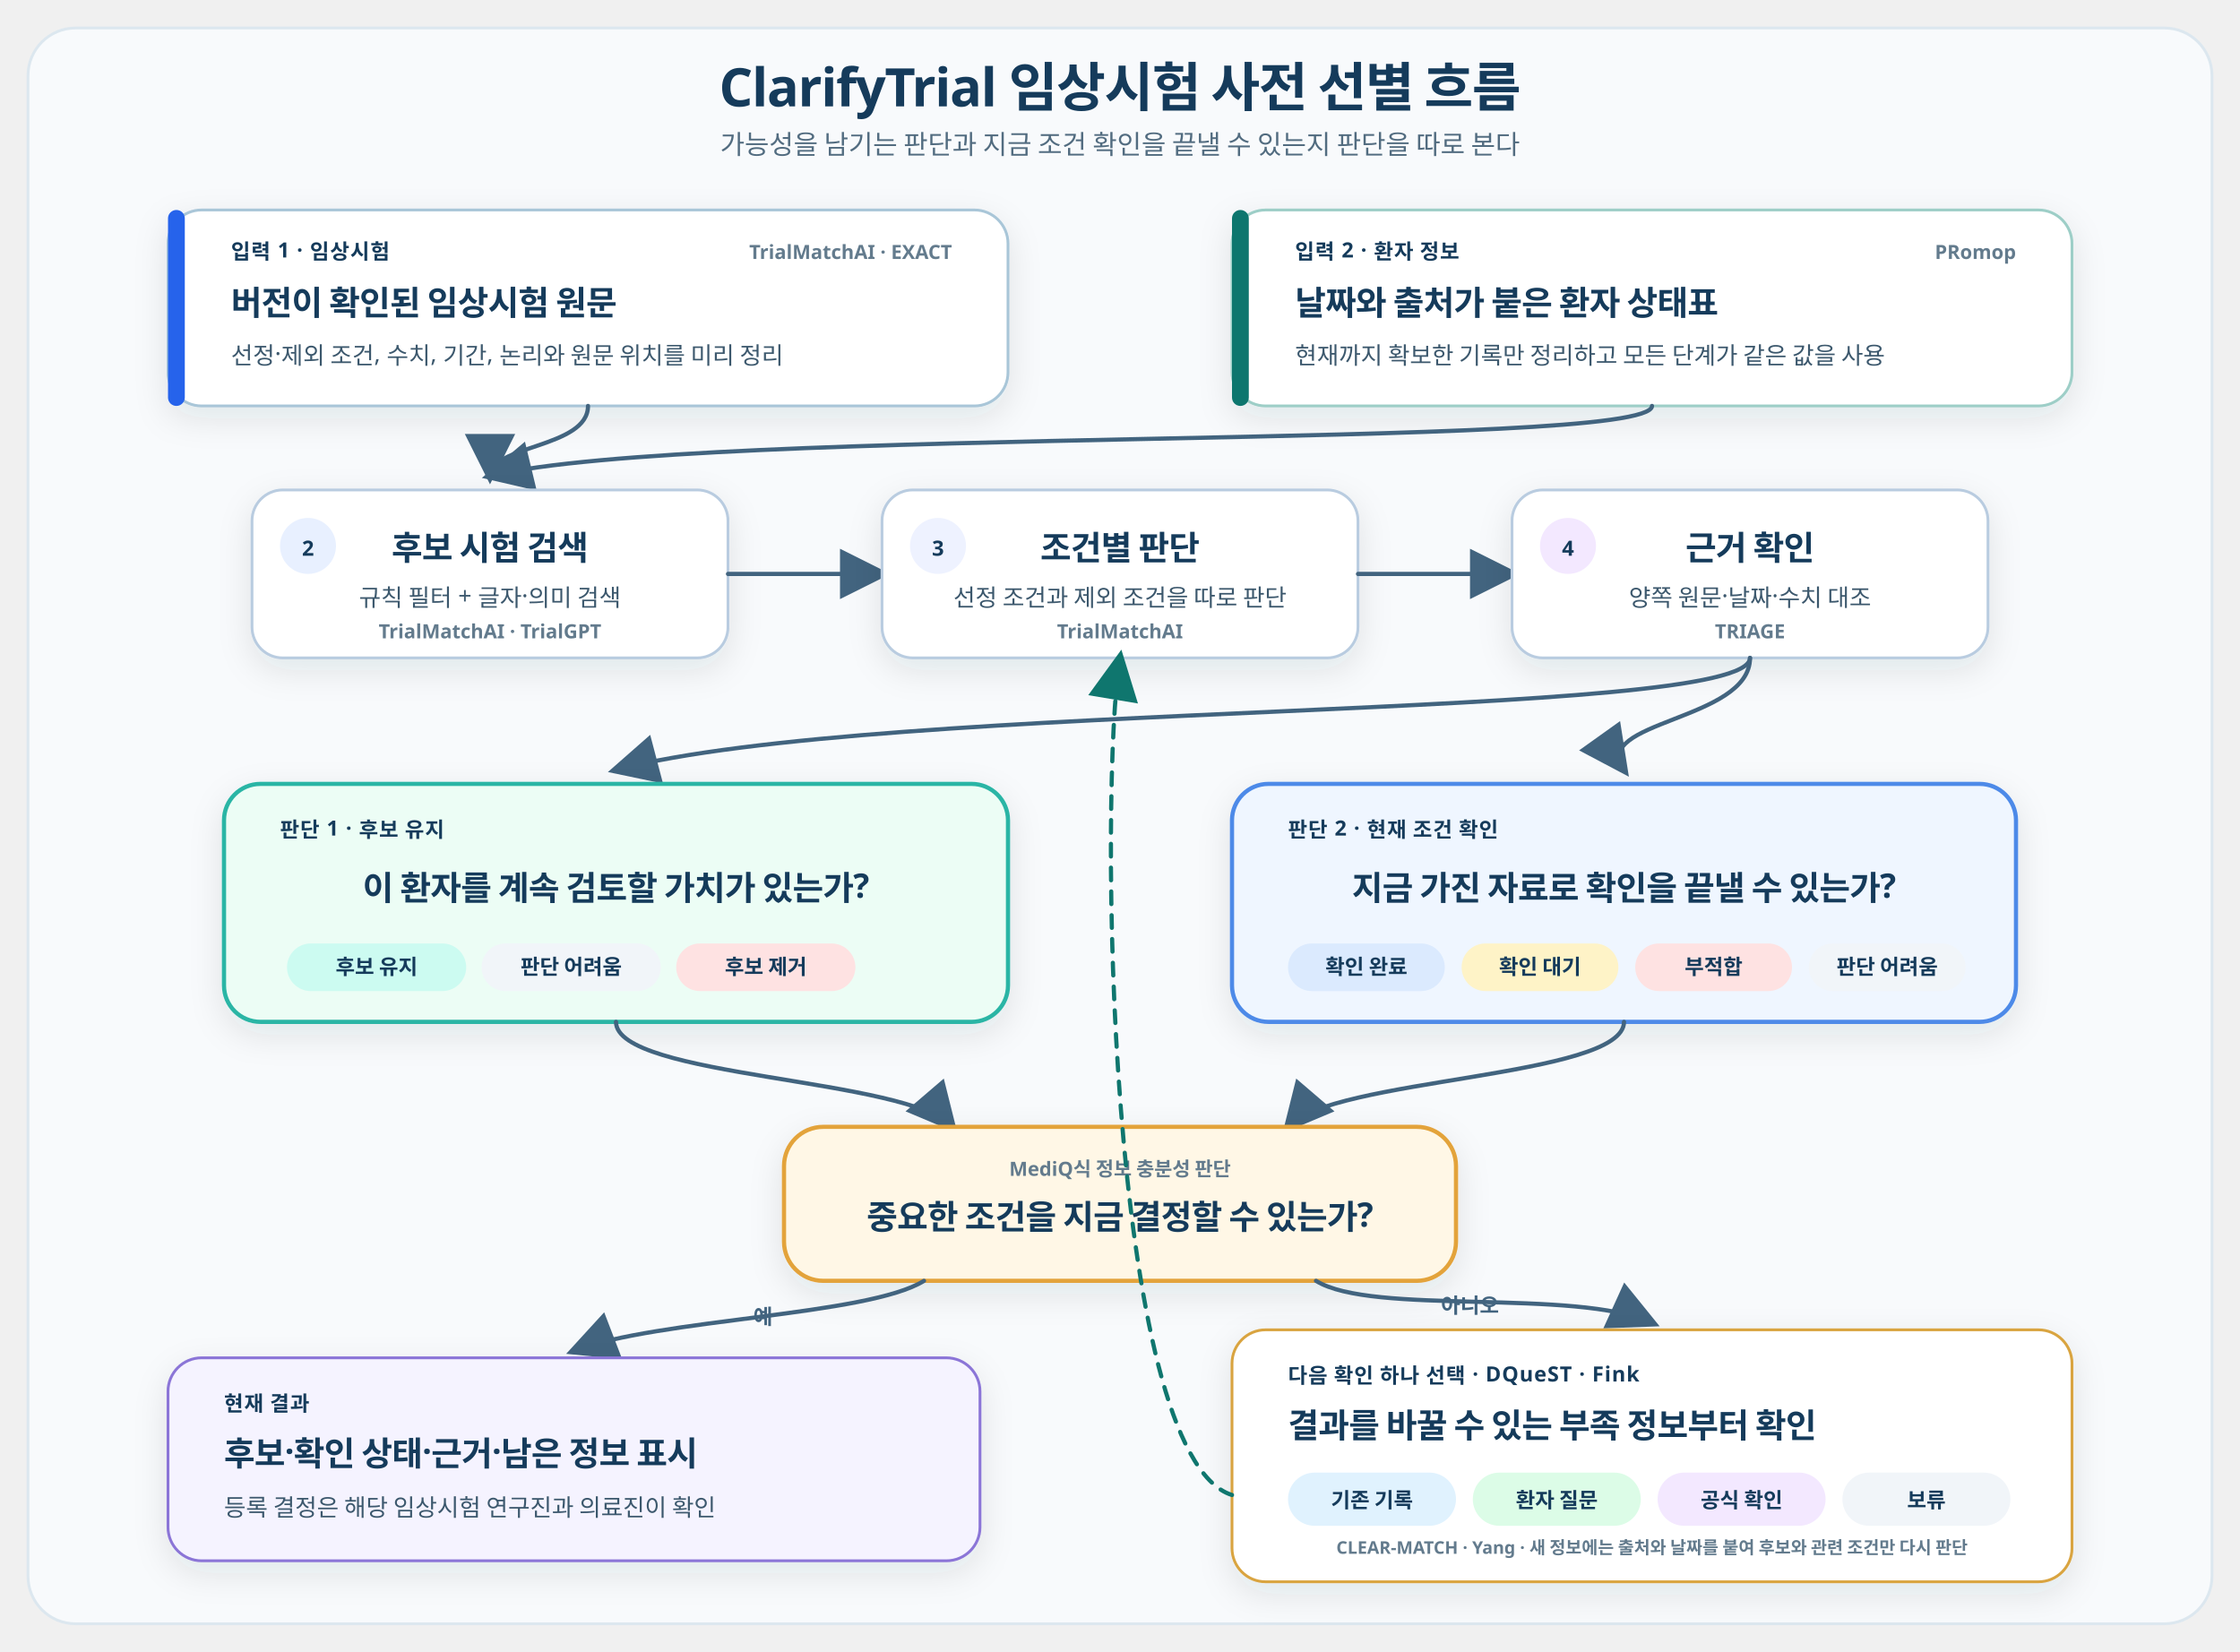
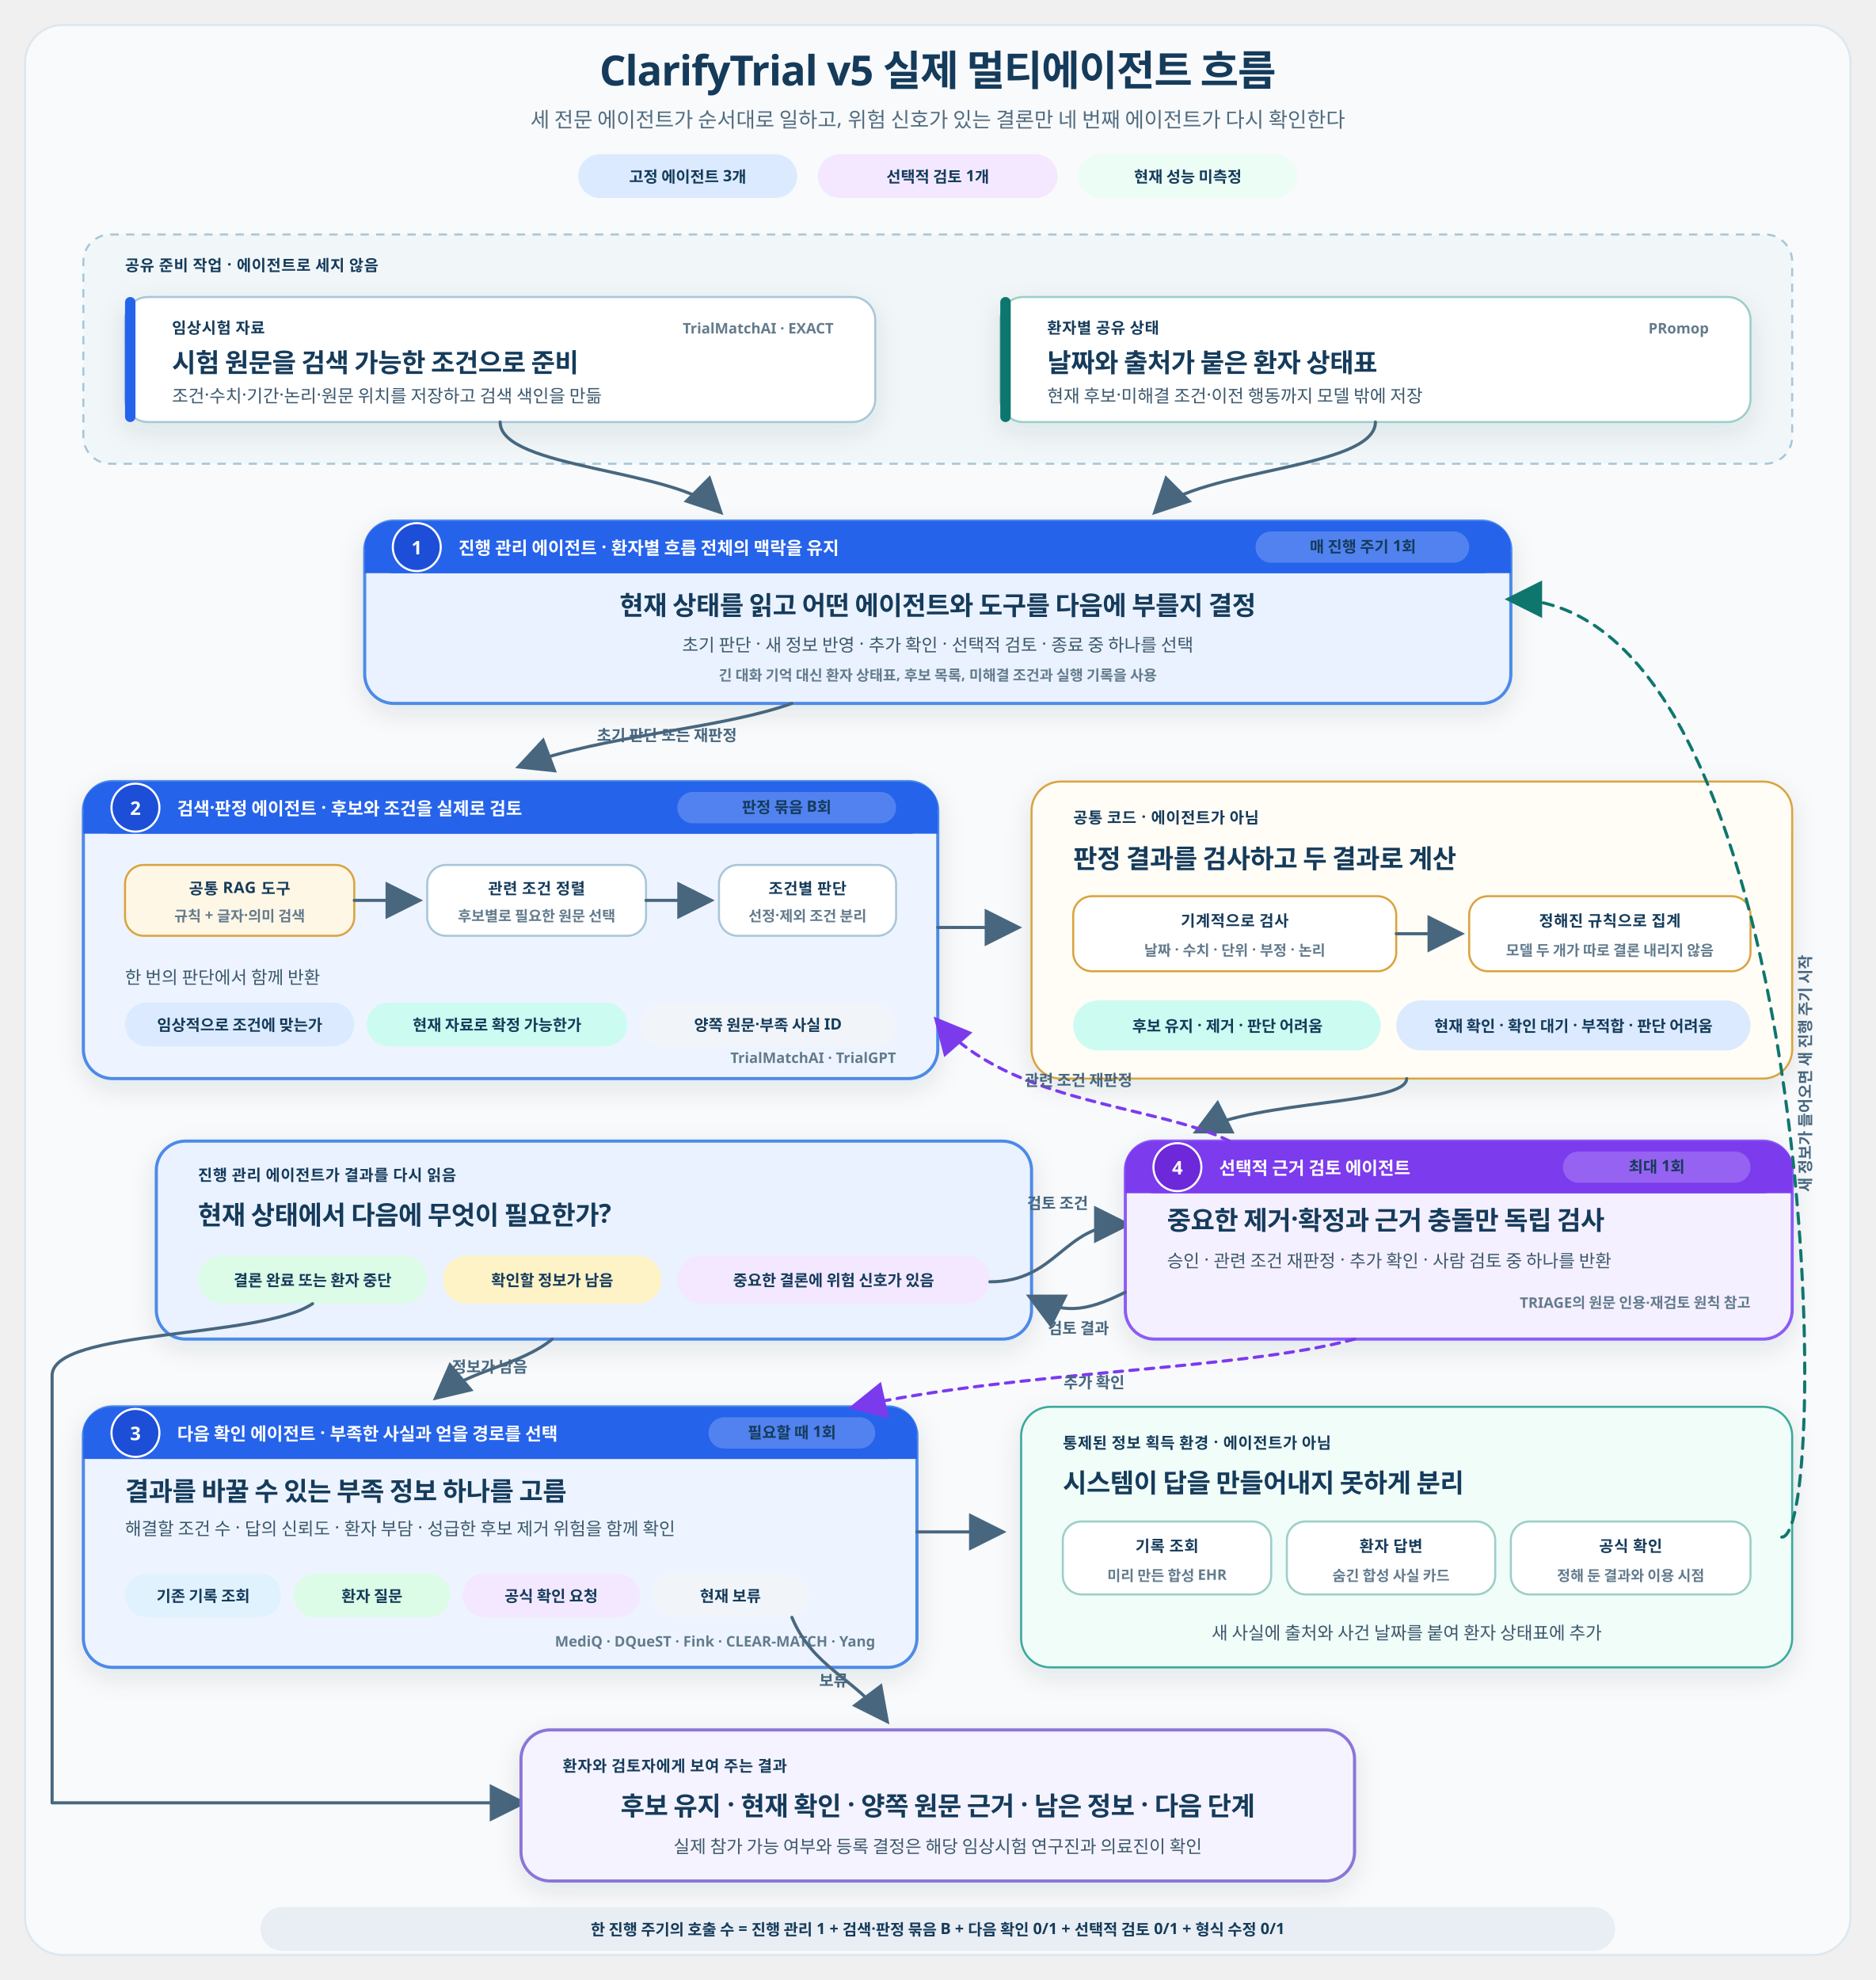
- <svg xmlns="http://www.w3.org/2000/svg" width="1600" height="1180" viewBox="0 0 1600 1180" role="img" aria-labelledby="title desc">
+ <svg xmlns="http://www.w3.org/2000/svg" width="1800" height="1900" viewBox="0 0 1800 1900" role="img" aria-labelledby="title desc">
  <defs>
    <filter id="shadow" x="-20%" y="-20%" width="140%" height="160%">
      <feDropShadow dx="0" dy="8" stdDeviation="12" flood-color="#0F2942" flood-opacity="0.10" />
    </filter>
    <marker id="arrow" markerWidth="12" markerHeight="12" refX="10" refY="6" orient="auto" markerUnits="strokeWidth">
-       <path d="M0,0 L12,6 L0,12 Z" fill="#42647F" />
+       <path d="M0,0 L12,6 L0,12 Z" fill="#48677F" />
    </marker>
    <marker id="arrow-teal" markerWidth="12" markerHeight="12" refX="10" refY="6" orient="auto" markerUnits="strokeWidth">
      <path d="M0,0 L12,6 L0,12 Z" fill="#0F766E" />
    </marker>
+     <marker id="arrow-purple" markerWidth="12" markerHeight="12" refX="10" refY="6" orient="auto" markerUnits="strokeWidth">
+       <path d="M0,0 L12,6 L0,12 Z" fill="#7C3AED" />
+     </marker>
    <style>
      text { font-family: Pretendard, "Noto Sans KR", "Malgun Gothic", "Segoe UI", sans-serif; fill: #153B5B; }
-       .title { font-size: 38px; font-weight: 700; letter-spacing: -0.8px; }
-       .subtitle { font-size: 19px; font-weight: 500; fill: #526C80; }
-       .step { font-size: 15px; font-weight: 700; letter-spacing: 0.6px; }
-       .heading { font-size: 24px; font-weight: 700; letter-spacing: -0.4px; }
+       .title { font-size: 40px; font-weight: 700; letter-spacing: -0.8px; }
+       .subtitle { font-size: 20px; font-weight: 500; fill: #526C80; }
+       .eyebrow { font-size: 15px; font-weight: 700; letter-spacing: 0.5px; }
+       .heading { font-size: 25px; font-weight: 700; letter-spacing: -0.3px; }
      .body { font-size: 17px; font-weight: 500; fill: #3C586D; }
-       .source { font-size: 14px; font-weight: 700; fill: #637B8D; }
-       .status { font-size: 15px; font-weight: 700; }
-       .route { font-size: 15px; font-weight: 700; }
-       .edge-label { font-size: 15px; font-weight: 700; fill: #42647F; }
-       .line { fill: none; stroke: #42647F; stroke-width: 3; stroke-linecap: round; stroke-linejoin: round; marker-end: url(#arrow); }
-       .loop { fill: none; stroke: #0F766E; stroke-width: 3; stroke-linecap: round; stroke-dasharray: 9 8; marker-end: url(#arrow-teal); }
+       .small { font-size: 14px; font-weight: 600; fill: #637B8D; }
+       .badge { font-size: 15px; font-weight: 700; }
+       .agent-label { font-size: 17px; font-weight: 700; fill: #FFFFFF; }
+       .number { font-size: 18px; font-weight: 700; fill: #FFFFFF; }
+       .edge-label { font-size: 15px; font-weight: 700; fill: #48677F; }
+       .line { fill: none; stroke: #48677F; stroke-width: 3; stroke-linecap: round; stroke-linejoin: round; marker-end: url(#arrow); }
+       .loop { fill: none; stroke: #0F766E; stroke-width: 3; stroke-linecap: round; stroke-linejoin: round; stroke-dasharray: 10 8; marker-end: url(#arrow-teal); }
+       .review-loop { fill: none; stroke: #7C3AED; stroke-width: 3; stroke-linecap: round; stroke-linejoin: round; stroke-dasharray: 8 7; marker-end: url(#arrow-purple); }
    </style>
  </defs>
-   <rect x="20" y="20" width="1560" height="1140" rx="34" fill="#F8FAFC" stroke="#DCE7EF" stroke-width="2" />
-   <text x="800" y="76" text-anchor="middle" class="title">ClarifyTrial 임상시험 사전 선별 흐름</text>
-   <text x="800" y="110" text-anchor="middle" class="subtitle">가능성을 남기는 판단과 지금 조건 확인을 끝낼 수 있는지 판단을 따로 본다</text>
-   <g filter="url(#shadow)">
-     <rect x="120" y="150" width="600" height="140" rx="24" fill="#FFFFFF" stroke="#A9C6D8" stroke-width="2" />
-     <rect x="120" y="150" width="12" height="140" rx="6" fill="#2563EB" />
-   </g>
-   <text x="165" y="185" class="step" fill="#2563EB">입력 1 · 임상시험</text>
-   <text x="165" y="225" class="heading">버전이 확인된 임상시험 원문</text>
-   <text x="165" y="260" class="body">선정·제외 조건, 수치, 기간, 논리와 원문 위치를 미리 정리</text>
-   <text x="680" y="185" text-anchor="end" class="source">TrialMatchAI · EXACT</text>
-   <g filter="url(#shadow)">
-     <rect x="880" y="150" width="600" height="140" rx="24" fill="#FFFFFF" stroke="#9DCEC7" stroke-width="2" />
-     <rect x="880" y="150" width="12" height="140" rx="6" fill="#0F766E" />
-   </g>
-   <text x="925" y="185" class="step" fill="#0F766E">입력 2 · 환자 정보</text>
-   <text x="925" y="225" class="heading">날짜와 출처가 붙은 환자 상태표</text>
-   <text x="925" y="260" class="body">현재까지 확보한 기록만 정리하고 모든 단계가 같은 값을 사용</text>
-   <text x="1440" y="185" text-anchor="end" class="source">PRomop</text>
-   <path d="M420 290 C420 320 350 318 350 340" class="line" />
-   <path d="M1180 290 C1180 322 500 304 350 340" class="line" />
-   <g filter="url(#shadow)">
-     <rect x="180" y="350" width="340" height="120" rx="22" fill="#FFFFFF" stroke="#B9CCE0" stroke-width="2" />
-   </g>
-   <circle cx="220" cy="390" r="20" fill="#E8F0FF" />
-   <text x="220" y="397" text-anchor="middle" class="step" fill="#2563EB">2</text>
-   <text x="350" y="400" text-anchor="middle" class="heading">후보 시험 검색</text>
-   <text x="350" y="433" text-anchor="middle" class="body">규칙 필터 + 글자·의미 검색</text>
-   <text x="350" y="456" text-anchor="middle" class="source">TrialMatchAI · TrialGPT</text>
-   <path d="M520 410 L630 410" class="line" />
-   <g filter="url(#shadow)">
-     <rect x="630" y="350" width="340" height="120" rx="22" fill="#FFFFFF" stroke="#B9CCE0" stroke-width="2" />
-   </g>
-   <circle cx="670" cy="390" r="20" fill="#EEF2FF" />
-   <text x="670" y="397" text-anchor="middle" class="step" fill="#4F46E5">3</text>
-   <text x="800" y="400" text-anchor="middle" class="heading">조건별 판단</text>
-   <text x="800" y="433" text-anchor="middle" class="body">선정 조건과 제외 조건을 따로 판단</text>
-   <text x="800" y="456" text-anchor="middle" class="source">TrialMatchAI</text>
-   <path d="M970 410 L1080 410" class="line" />
-   <g filter="url(#shadow)">
-     <rect x="1080" y="350" width="340" height="120" rx="22" fill="#FFFFFF" stroke="#B9CCE0" stroke-width="2" />
-   </g>
-   <circle cx="1120" cy="390" r="20" fill="#F3E8FF" />
-   <text x="1120" y="397" text-anchor="middle" class="step" fill="#7C3AED">4</text>
-   <text x="1250" y="400" text-anchor="middle" class="heading">근거 확인</text>
-   <text x="1250" y="433" text-anchor="middle" class="body">양쪽 원문·날짜·수치 대조</text>
-   <text x="1250" y="456" text-anchor="middle" class="source">TRIAGE</text>
-   <path d="M1250 470 C1250 515 630 500 440 550" class="line" />
-   <path d="M1250 470 C1250 515 1135 515 1160 550" class="line" />
-   <g filter="url(#shadow)">
-     <rect x="160" y="560" width="560" height="170" rx="26" fill="#ECFDF5" stroke="#2CB5A5" stroke-width="3" />
-   </g>
-   <text x="200" y="598" class="step" fill="#0F766E">판단 1 · 후보 유지</text>
-   <text x="440" y="643" text-anchor="middle" class="heading">이 환자를 계속 검토할 가치가 있는가?</text>
-   <rect x="205" y="674" width="128" height="34" rx="17" fill="#CCFBF1" />
-   <text x="269" y="696" text-anchor="middle" class="status" fill="#0F766E">후보 유지</text>
-   <rect x="344" y="674" width="128" height="34" rx="17" fill="#F1F5F9" />
-   <text x="408" y="696" text-anchor="middle" class="status" fill="#526C80">판단 어려움</text>
-   <rect x="483" y="674" width="128" height="34" rx="17" fill="#FEE2E2" />
-   <text x="547" y="696" text-anchor="middle" class="status" fill="#B42318">후보 제거</text>
-   <g filter="url(#shadow)">
-     <rect x="880" y="560" width="560" height="170" rx="26" fill="#EFF6FF" stroke="#4D8AE8" stroke-width="3" />
-   </g>
-   <text x="920" y="598" class="step" fill="#2563EB">판단 2 · 현재 조건 확인</text>
-   <text x="1160" y="643" text-anchor="middle" class="heading">지금 가진 자료로 확인을 끝낼 수 있는가?</text>
-   <rect x="920" y="674" width="112" height="34" rx="17" fill="#DBEAFE" />
-   <text x="976" y="696" text-anchor="middle" class="status" fill="#1D4ED8">확인 완료</text>
-   <rect x="1044" y="674" width="112" height="34" rx="17" fill="#FEF3C7" />
-   <text x="1100" y="696" text-anchor="middle" class="status" fill="#B45309">확인 대기</text>
-   <rect x="1168" y="674" width="112" height="34" rx="17" fill="#FEE2E2" />
-   <text x="1224" y="696" text-anchor="middle" class="status" fill="#B42318">부적합</text>
-   <rect x="1292" y="674" width="112" height="34" rx="17" fill="#F1F5F9" />
-   <text x="1348" y="696" text-anchor="middle" class="status" fill="#526C80">판단 어려움</text>
-   <path d="M440 730 C440 770 650 770 680 805" class="line" />
-   <path d="M1160 730 C1160 770 950 770 920 805" class="line" />
-   <g filter="url(#shadow)">
-     <rect x="560" y="805" width="480" height="110" rx="28" fill="#FFF7E6" stroke="#E3A33B" stroke-width="3" />
-   </g>
-   <text x="800" y="840" text-anchor="middle" class="source" fill="#B45309">MediQ식 정보 충분성 판단</text>
-   <text x="800" y="878" text-anchor="middle" class="heading">중요한 조건을 지금 결정할 수 있는가?</text>
-   <path d="M660 915 C620 940 470 942 410 965" class="line" />
-   <text x="545" y="946" text-anchor="middle" class="edge-label">예</text>
-   <path d="M940 915 C980 940 1125 920 1180 945" class="line" />
-   <text x="1050" y="938" text-anchor="middle" class="edge-label">아니오</text>
-   <g filter="url(#shadow)">
-     <rect x="120" y="970" width="580" height="145" rx="24" fill="#F5F3FF" stroke="#8B75D7" stroke-width="2" />
-   </g>
-   <text x="160" y="1008" class="step" fill="#6D4BC3">현재 결과</text>
-   <text x="160" y="1047" class="heading">후보·확인 상태·근거·남은 정보 표시</text>
-   <text x="160" y="1083" class="body">등록 결정은 해당 임상시험 연구진과 의료진이 확인</text>
-   <g filter="url(#shadow)">
-     <rect x="880" y="950" width="600" height="180" rx="24" fill="#FFFFFF" stroke="#D9A441" stroke-width="2" />
-   </g>
-   <text x="920" y="988" class="step" fill="#B45309">다음 확인 하나 선택 · DQueST · Fink</text>
-   <text x="920" y="1027" class="heading">결과를 바꿀 수 있는 부족 정보부터 확인</text>
-   <rect x="920" y="1052" width="120" height="38" rx="19" fill="#E0F2FE" />
-   <text x="980" y="1077" text-anchor="middle" class="route" fill="#0369A1">기존 기록</text>
-   <rect x="1052" y="1052" width="120" height="38" rx="19" fill="#DCFCE7" />
-   <text x="1112" y="1077" text-anchor="middle" class="route" fill="#15803D">환자 질문</text>
-   <rect x="1184" y="1052" width="120" height="38" rx="19" fill="#F3E8FF" />
-   <text x="1244" y="1077" text-anchor="middle" class="route" fill="#7E22CE">공식 확인</text>
-   <rect x="1316" y="1052" width="120" height="38" rx="19" fill="#F1F5F9" />
-   <text x="1376" y="1077" text-anchor="middle" class="route" fill="#526C80">보류</text>
-   <text x="1180" y="1110" text-anchor="middle" class="source" fill="#0F766E" style="font-size:12.5px">CLEAR-MATCH · Yang · 새 정보에는 출처와 날짜를 붙여 후보와 관련 조건만 다시 판단</text>
-   <path d="M880 1068 C790 1040 785 560 800 470" class="loop" />
+   <rect x="24" y="24" width="1752" height="1852" rx="36" fill="#F8FAFC" stroke="#DCE7EF" stroke-width="2" />
+   <text x="900" y="82" text-anchor="middle" class="title">ClarifyTrial v5 실제 멀티에이전트 흐름</text>
+   <text x="900" y="122" text-anchor="middle" class="subtitle">세 전문 에이전트가 순서대로 일하고, 위험 신호가 있는 결론만 네 번째 에이전트가 다시 확인한다</text>
+   <rect x="555" y="148" width="210" height="42" rx="21" fill="#DBEAFE" />
+   <text x="660" y="175" text-anchor="middle" class="badge" fill="#1D4ED8">고정 에이전트 3개</text>
+   <rect x="785" y="148" width="230" height="42" rx="21" fill="#F3E8FF" />
+   <text x="900" y="175" text-anchor="middle" class="badge" fill="#7E22CE">선택적 검토 1개</text>
+   <rect x="1035" y="148" width="210" height="42" rx="21" fill="#ECFDF5" />
+   <text x="1140" y="175" text-anchor="middle" class="badge" fill="#0F766E">현재 성능 미측정</text>
+   <rect x="80" y="225" width="1640" height="220" rx="26" fill="#F1F7F9" stroke="#A9C6D8" stroke-width="2" stroke-dasharray="8 7" />
+   <text x="120" y="260" class="eyebrow" fill="#526C80">공유 준비 작업 · 에이전트로 세지 않음</text>
+   <g filter="url(#shadow)">
+     <rect x="120" y="285" width="720" height="120" rx="22" fill="#FFFFFF" stroke="#A9C6D8" stroke-width="2" />
+     <rect x="120" y="285" width="10" height="120" rx="5" fill="#2563EB" />
+   </g>
+   <text x="165" y="320" class="eyebrow" fill="#2563EB">임상시험 자료</text>
+   <text x="165" y="357" class="heading">시험 원문을 검색 가능한 조건으로 준비</text>
+   <text x="165" y="386" class="body">조건·수치·기간·논리·원문 위치를 저장하고 검색 색인을 만듦</text>
+   <text x="800" y="320" text-anchor="end" class="small">TrialMatchAI · EXACT</text>
+   <g filter="url(#shadow)">
+     <rect x="960" y="285" width="720" height="120" rx="22" fill="#FFFFFF" stroke="#9DCEC7" stroke-width="2" />
+     <rect x="960" y="285" width="10" height="120" rx="5" fill="#0F766E" />
+   </g>
+   <text x="1005" y="320" class="eyebrow" fill="#0F766E">환자별 공유 상태</text>
+   <text x="1005" y="357" class="heading">날짜와 출처가 붙은 환자 상태표</text>
+   <text x="1005" y="386" class="body">현재 후보·미해결 조건·이전 행동까지 모델 밖에 저장</text>
+   <text x="1640" y="320" text-anchor="end" class="small">PRomop</text>
+   <path d="M480 405 C480 450 650 450 690 490" class="line" />
+   <path d="M1320 405 C1320 450 1150 450 1110 490" class="line" />
+   <g filter="url(#shadow)">
+     <rect x="350" y="500" width="1100" height="175" rx="28" fill="#EAF2FF" stroke="#4D8AE8" stroke-width="3" />
+     <rect x="350" y="500" width="1100" height="50" rx="28" fill="#2563EB" />
+     <rect x="350" y="530" width="1100" height="20" fill="#2563EB" />
+   </g>
+   <circle cx="400" cy="525" r="23" fill="#1D4ED8" stroke="#FFFFFF" stroke-width="2" />
+   <text x="400" y="532" text-anchor="middle" class="number">1</text>
+   <text x="440" y="532" class="agent-label">진행 관리 에이전트 · 환자별 흐름 전체의 맥락을 유지</text>
+   <rect x="1205" y="510" width="205" height="30" rx="15" fill="#FFFFFF" fill-opacity="0.20" />
+   <text x="1308" y="530" text-anchor="middle" class="badge" fill="#FFFFFF">매 진행 주기 1회</text>
+   <text x="900" y="590" text-anchor="middle" class="heading">현재 상태를 읽고 어떤 에이전트와 도구를 다음에 부를지 결정</text>
+   <text x="900" y="625" text-anchor="middle" class="body">초기 판단 · 새 정보 반영 · 추가 확인 · 선택적 검토 · 종료 중 하나를 선택</text>
+   <text x="900" y="653" text-anchor="middle" class="small">긴 대화 기억 대신 환자 상태표, 후보 목록, 미해결 조건과 실행 기록을 사용</text>
+   <path d="M760 675 C690 700 580 705 500 735" class="line" />
+   <text x="640" y="711" text-anchor="middle" class="edge-label">초기 판단 또는 재판정</text>
+   <g filter="url(#shadow)">
+     <rect x="80" y="750" width="820" height="285" rx="28" fill="#EDF4FF" stroke="#4D8AE8" stroke-width="3" />
+     <rect x="80" y="750" width="820" height="50" rx="28" fill="#2563EB" />
+     <rect x="80" y="780" width="820" height="20" fill="#2563EB" />
+   </g>
+   <circle cx="130" cy="775" r="23" fill="#1D4ED8" stroke="#FFFFFF" stroke-width="2" />
+   <text x="130" y="782" text-anchor="middle" class="number">2</text>
+   <text x="170" y="782" class="agent-label">검색·판정 에이전트 · 후보와 조건을 실제로 검토</text>
+   <rect x="650" y="760" width="210" height="30" rx="15" fill="#FFFFFF" fill-opacity="0.20" />
+   <text x="755" y="780" text-anchor="middle" class="badge" fill="#FFFFFF">판정 묶음 B회</text>
+   <rect x="120" y="830" width="220" height="68" rx="18" fill="#FFF7E6" stroke="#D9A441" stroke-width="2" />
+   <text x="230" y="858" text-anchor="middle" class="eyebrow" fill="#B45309">공통 RAG 도구</text>
+   <text x="230" y="884" text-anchor="middle" class="small">규칙 + 글자·의미 검색</text>
+   <path d="M340 864 L400 864" class="line" />
+   <rect x="410" y="830" width="210" height="68" rx="18" fill="#FFFFFF" stroke="#A9C6D8" stroke-width="2" />
+   <text x="515" y="858" text-anchor="middle" class="eyebrow" fill="#2563EB">관련 조건 정렬</text>
+   <text x="515" y="884" text-anchor="middle" class="small">후보별로 필요한 원문 선택</text>
+   <path d="M620 864 L680 864" class="line" />
+   <rect x="690" y="830" width="170" height="68" rx="18" fill="#FFFFFF" stroke="#A9C6D8" stroke-width="2" />
+   <text x="775" y="858" text-anchor="middle" class="eyebrow" fill="#2563EB">조건별 판단</text>
+   <text x="775" y="884" text-anchor="middle" class="small">선정·제외 조건 분리</text>
+   <text x="120" y="944" class="body">한 번의 판단에서 함께 반환</text>
+   <rect x="120" y="962" width="220" height="42" rx="21" fill="#DBEAFE" />
+   <text x="230" y="989" text-anchor="middle" class="badge" fill="#1D4ED8">임상적으로 조건에 맞는가</text>
+   <rect x="352" y="962" width="250" height="42" rx="21" fill="#CCFBF1" />
+   <text x="477" y="989" text-anchor="middle" class="badge" fill="#0F766E">현재 자료로 확정 가능한가</text>
+   <rect x="614" y="962" width="246" height="42" rx="21" fill="#F1F5F9" />
+   <text x="737" y="989" text-anchor="middle" class="badge" fill="#526C80">양쪽 원문·부족 사실 ID</text>
+   <text x="860" y="1020" text-anchor="end" class="small">TrialMatchAI · TrialGPT</text>
+   <path d="M900 890 L975 890" class="line" />
+   <g filter="url(#shadow)">
+     <rect x="990" y="750" width="730" height="285" rx="28" fill="#FFFDF6" stroke="#D9A441" stroke-width="2" />
+   </g>
+   <text x="1030" y="790" class="eyebrow" fill="#B45309">공통 코드 · 에이전트가 아님</text>
+   <text x="1030" y="833" class="heading">판정 결과를 검사하고 두 결과로 계산</text>
+   <rect x="1030" y="860" width="310" height="72" rx="18" fill="#FFFFFF" stroke="#D9A441" stroke-width="2" />
+   <text x="1185" y="889" text-anchor="middle" class="eyebrow" fill="#B45309">기계적으로 검사</text>
+   <text x="1185" y="917" text-anchor="middle" class="small">날짜 · 수치 · 단위 · 부정 · 논리</text>
+   <path d="M1340 896 L1400 896" class="line" />
+   <rect x="1410" y="860" width="270" height="72" rx="18" fill="#FFFFFF" stroke="#D9A441" stroke-width="2" />
+   <text x="1545" y="889" text-anchor="middle" class="eyebrow" fill="#B45309">정해진 규칙으로 집계</text>
+   <text x="1545" y="917" text-anchor="middle" class="small">모델 두 개가 따로 결론 내리지 않음</text>
+   <rect x="1030" y="960" width="295" height="48" rx="24" fill="#CCFBF1" />
+   <text x="1178" y="990" text-anchor="middle" class="badge" fill="#0F766E">후보 유지 · 제거 · 판단 어려움</text>
+   <rect x="1340" y="960" width="340" height="48" rx="24" fill="#DBEAFE" />
+   <text x="1510" y="990" text-anchor="middle" class="badge" fill="#1D4ED8">현재 확인 · 확인 대기 · 부적합 · 판단 어려움</text>
+   <path d="M1350 1035 C1350 1060 1210 1055 1150 1085" class="line" />
+   <g filter="url(#shadow)">
+     <rect x="150" y="1095" width="840" height="190" rx="28" fill="#EAF2FF" stroke="#4D8AE8" stroke-width="3" />
+   </g>
+   <text x="190" y="1133" class="eyebrow" fill="#2563EB">진행 관리 에이전트가 결과를 다시 읽음</text>
+   <text x="190" y="1175" class="heading">현재 상태에서 다음에 무엇이 필요한가?</text>
+   <rect x="190" y="1205" width="220" height="46" rx="23" fill="#DCFCE7" />
+   <text x="300" y="1234" text-anchor="middle" class="badge" fill="#15803D">결론 완료 또는 환자 중단</text>
+   <rect x="425" y="1205" width="210" height="46" rx="23" fill="#FEF3C7" />
+   <text x="530" y="1234" text-anchor="middle" class="badge" fill="#B45309">확인할 정보가 남음</text>
+   <rect x="650" y="1205" width="300" height="46" rx="23" fill="#F3E8FF" />
+   <text x="800" y="1234" text-anchor="middle" class="badge" fill="#7E22CE">중요한 결론에 위험 신호가 있음</text>
+   <path d="M530 1285 C500 1310 450 1315 420 1340" class="line" />
+   <text x="470" y="1317" text-anchor="middle" class="edge-label">정보가 남음</text>
+   <path d="M950 1230 C1015 1230 1020 1175 1080 1175" class="line" />
+   <text x="1015" y="1160" text-anchor="middle" class="edge-label">검토 조건</text>
+   <g filter="url(#shadow)">
+     <rect x="1080" y="1095" width="640" height="190" rx="28" fill="#F5F0FF" stroke="#8B5CF6" stroke-width="3" />
+     <rect x="1080" y="1095" width="640" height="50" rx="28" fill="#7C3AED" />
+     <rect x="1080" y="1125" width="640" height="20" fill="#7C3AED" />
+   </g>
+   <circle cx="1130" cy="1120" r="23" fill="#6D28D9" stroke="#FFFFFF" stroke-width="2" />
+   <text x="1130" y="1127" text-anchor="middle" class="number">4</text>
+   <text x="1170" y="1127" class="agent-label">선택적 근거 검토 에이전트</text>
+   <rect x="1500" y="1105" width="180" height="30" rx="15" fill="#FFFFFF" fill-opacity="0.20" />
+   <text x="1590" y="1125" text-anchor="middle" class="badge" fill="#FFFFFF">최대 1회</text>
+   <text x="1120" y="1180" class="heading">중요한 제거·확정과 근거 충돌만 독립 검사</text>
+   <text x="1120" y="1216" class="body">승인 · 관련 조건 재판정 · 추가 확인 · 사람 검토 중 하나를 반환</text>
+   <text x="1680" y="1255" text-anchor="end" class="small">TRIAGE의 원문 인용·재검토 원칙 참고</text>
+   <g filter="url(#shadow)">
+     <rect x="80" y="1350" width="800" height="250" rx="28" fill="#EDF4FF" stroke="#4D8AE8" stroke-width="3" />
+     <rect x="80" y="1350" width="800" height="50" rx="28" fill="#2563EB" />
+     <rect x="80" y="1380" width="800" height="20" fill="#2563EB" />
+   </g>
+   <circle cx="130" cy="1375" r="23" fill="#1D4ED8" stroke="#FFFFFF" stroke-width="2" />
+   <text x="130" y="1382" text-anchor="middle" class="number">3</text>
+   <text x="170" y="1382" class="agent-label">다음 확인 에이전트 · 부족한 사실과 얻을 경로를 선택</text>
+   <rect x="680" y="1360" width="160" height="30" rx="15" fill="#FFFFFF" fill-opacity="0.20" />
+   <text x="760" y="1380" text-anchor="middle" class="badge" fill="#FFFFFF">필요할 때 1회</text>
+   <text x="120" y="1440" class="heading">결과를 바꿀 수 있는 부족 정보 하나를 고름</text>
+   <text x="120" y="1473" class="body">해결할 조건 수 · 답의 신뢰도 · 환자 부담 · 성급한 후보 제거 위험을 함께 확인</text>
+   <rect x="120" y="1510" width="150" height="42" rx="21" fill="#E0F2FE" />
+   <text x="195" y="1537" text-anchor="middle" class="badge" fill="#0369A1">기존 기록 조회</text>
+   <rect x="282" y="1510" width="150" height="42" rx="21" fill="#DCFCE7" />
+   <text x="357" y="1537" text-anchor="middle" class="badge" fill="#15803D">환자 질문</text>
+   <rect x="444" y="1510" width="170" height="42" rx="21" fill="#F3E8FF" />
+   <text x="529" y="1537" text-anchor="middle" class="badge" fill="#7E22CE">공식 확인 요청</text>
+   <rect x="626" y="1510" width="150" height="42" rx="21" fill="#F1F5F9" />
+   <text x="701" y="1537" text-anchor="middle" class="badge" fill="#526C80">현재 보류</text>
+   <text x="840" y="1580" text-anchor="end" class="small">MediQ · DQueST · Fink · CLEAR-MATCH · Yang</text>
+   <path d="M880 1470 L960 1470" class="line" />
+   <g filter="url(#shadow)">
+     <rect x="980" y="1350" width="740" height="250" rx="28" fill="#F0FDF8" stroke="#3BA99C" stroke-width="2" />
+   </g>
+   <text x="1020" y="1390" class="eyebrow" fill="#0F766E">통제된 정보 획득 환경 · 에이전트가 아님</text>
+   <text x="1020" y="1432" class="heading">시스템이 답을 만들어내지 못하게 분리</text>
+   <rect x="1020" y="1460" width="200" height="70" rx="18" fill="#FFFFFF" stroke="#9DCEC7" stroke-width="2" />
+   <text x="1120" y="1489" text-anchor="middle" class="eyebrow" fill="#0F766E">기록 조회</text>
+   <text x="1120" y="1517" text-anchor="middle" class="small">미리 만든 합성 EHR</text>
+   <rect x="1235" y="1460" width="200" height="70" rx="18" fill="#FFFFFF" stroke="#9DCEC7" stroke-width="2" />
+   <text x="1335" y="1489" text-anchor="middle" class="eyebrow" fill="#0F766E">환자 답변</text>
+   <text x="1335" y="1517" text-anchor="middle" class="small">숨긴 합성 사실 카드</text>
+   <rect x="1450" y="1460" width="230" height="70" rx="18" fill="#FFFFFF" stroke="#9DCEC7" stroke-width="2" />
+   <text x="1565" y="1489" text-anchor="middle" class="eyebrow" fill="#0F766E">공식 확인</text>
+   <text x="1565" y="1517" text-anchor="middle" class="small">정해 둔 결과와 이용 시점</text>
+   <text x="1350" y="1573" text-anchor="middle" class="body">새 사실에 출처와 사건 날짜를 붙여 환자 상태표에 추가</text>
+   <path d="M1710 1475 C1760 1475 1745 575 1450 575" class="loop" />
+   <text x="1738" y="1030" transform="rotate(-90 1738 1030)" text-anchor="middle" class="edge-label" fill="#0F766E">새 정보가 들어오면 새 진행 주기 시작</text>
+   <path d="M1080 1240 C1040 1260 1020 1260 990 1245" class="line" />
+   <text x="1035" y="1280" text-anchor="middle" class="edge-label">검토 결과</text>
+   <path d="M1300 1285 C1190 1315 980 1315 820 1350" class="review-loop" />
+   <text x="1050" y="1332" text-anchor="middle" class="edge-label" fill="#7C3AED">추가 확인</text>
+   <path d="M1180 1095 C1110 1060 970 1060 900 980" class="review-loop" />
+   <text x="1035" y="1042" text-anchor="middle" class="edge-label" fill="#7C3AED">관련 조건 재판정</text>
+   <path d="M300 1251 C250 1285 50 1275 50 1320 L50 1730 C180 1730 350 1730 500 1730" class="line" />
+   <path d="M760 1552 C780 1600 820 1610 850 1650" class="line" />
+   <text x="800" y="1618" text-anchor="middle" class="edge-label">보류</text>
+   <g filter="url(#shadow)">
+     <rect x="500" y="1660" width="800" height="145" rx="28" fill="#F5F3FF" stroke="#8B75D7" stroke-width="3" />
+   </g>
+   <text x="540" y="1700" class="eyebrow" fill="#6D4BC3">환자와 검토자에게 보여 주는 결과</text>
+   <text x="900" y="1742" text-anchor="middle" class="heading">후보 유지 · 현재 확인 · 양쪽 원문 근거 · 남은 정보 · 다음 단계</text>
+   <text x="900" y="1778" text-anchor="middle" class="body">실제 참가 가능 여부와 등록 결정은 해당 임상시험 연구진과 의료진이 확인</text>
+   <rect x="250" y="1830" width="1300" height="42" rx="21" fill="#E8EEF3" />
+   <text x="900" y="1857" text-anchor="middle" class="badge" fill="#3C586D">한 진행 주기의 호출 수 = 진행 관리 1 + 검색·판정 묶음 B + 다음 확인 0/1 + 선택적 검토 0/1 + 형식 수정 0/1</text>
</svg>
